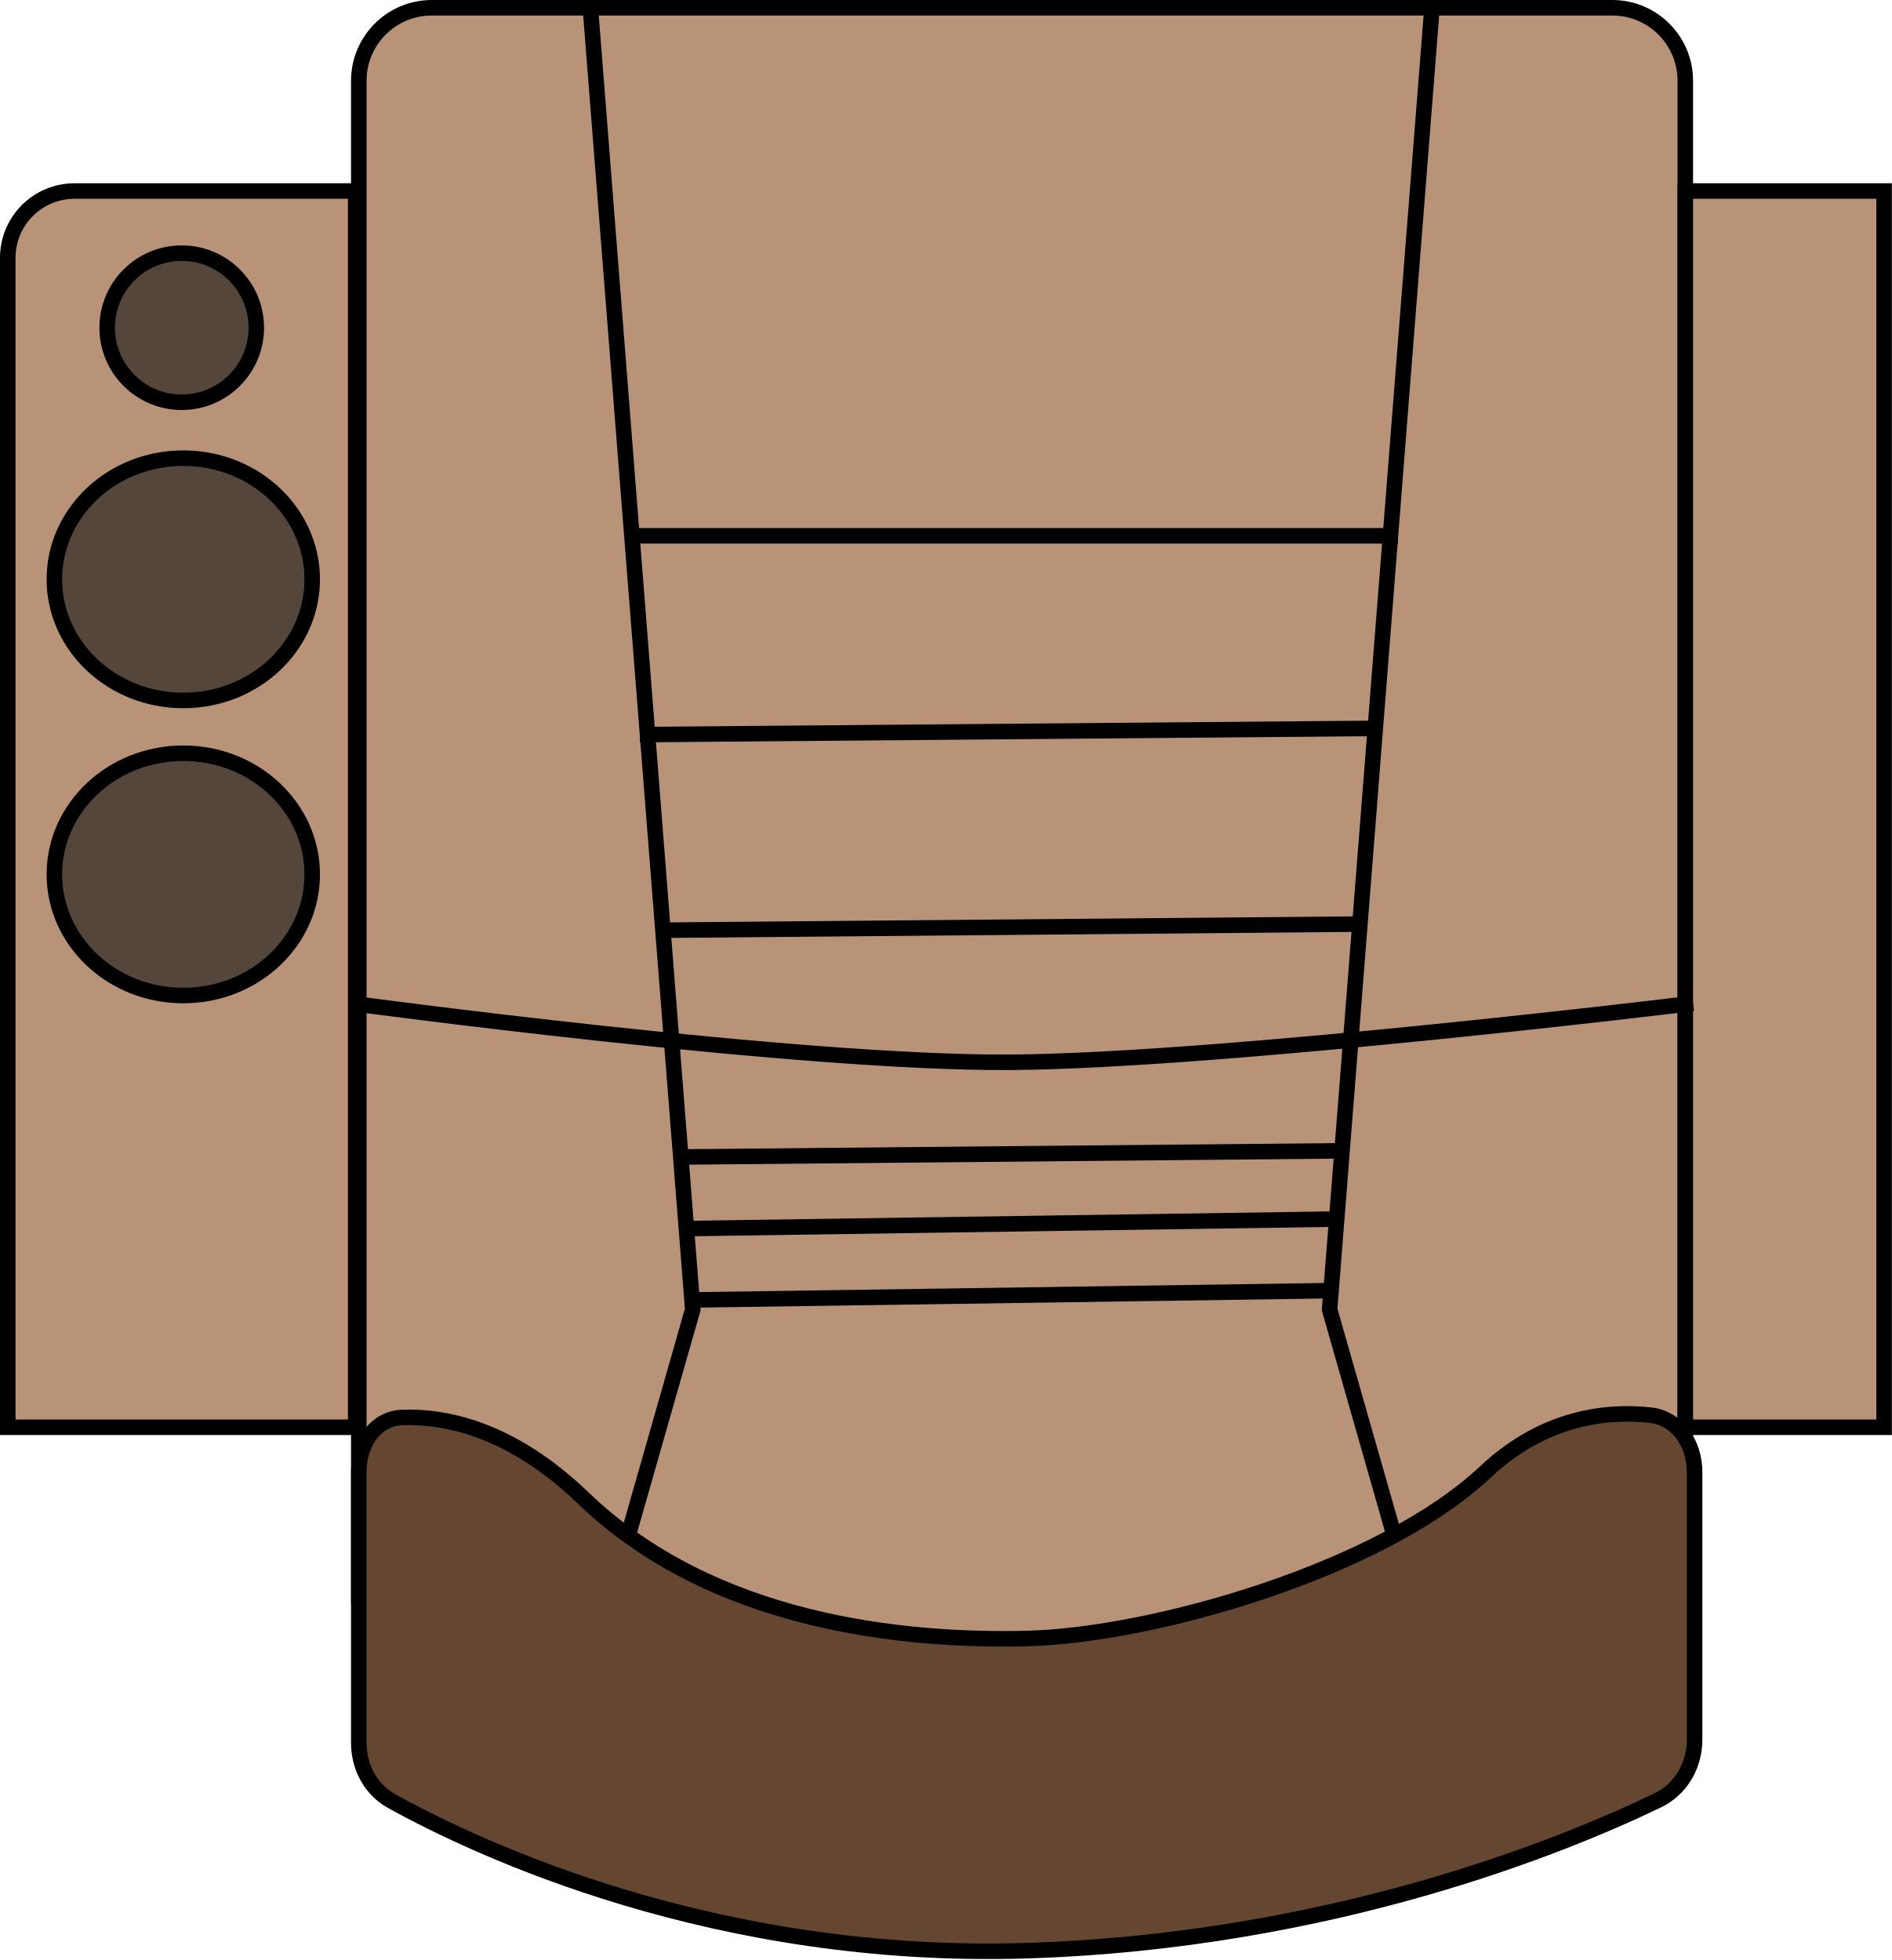
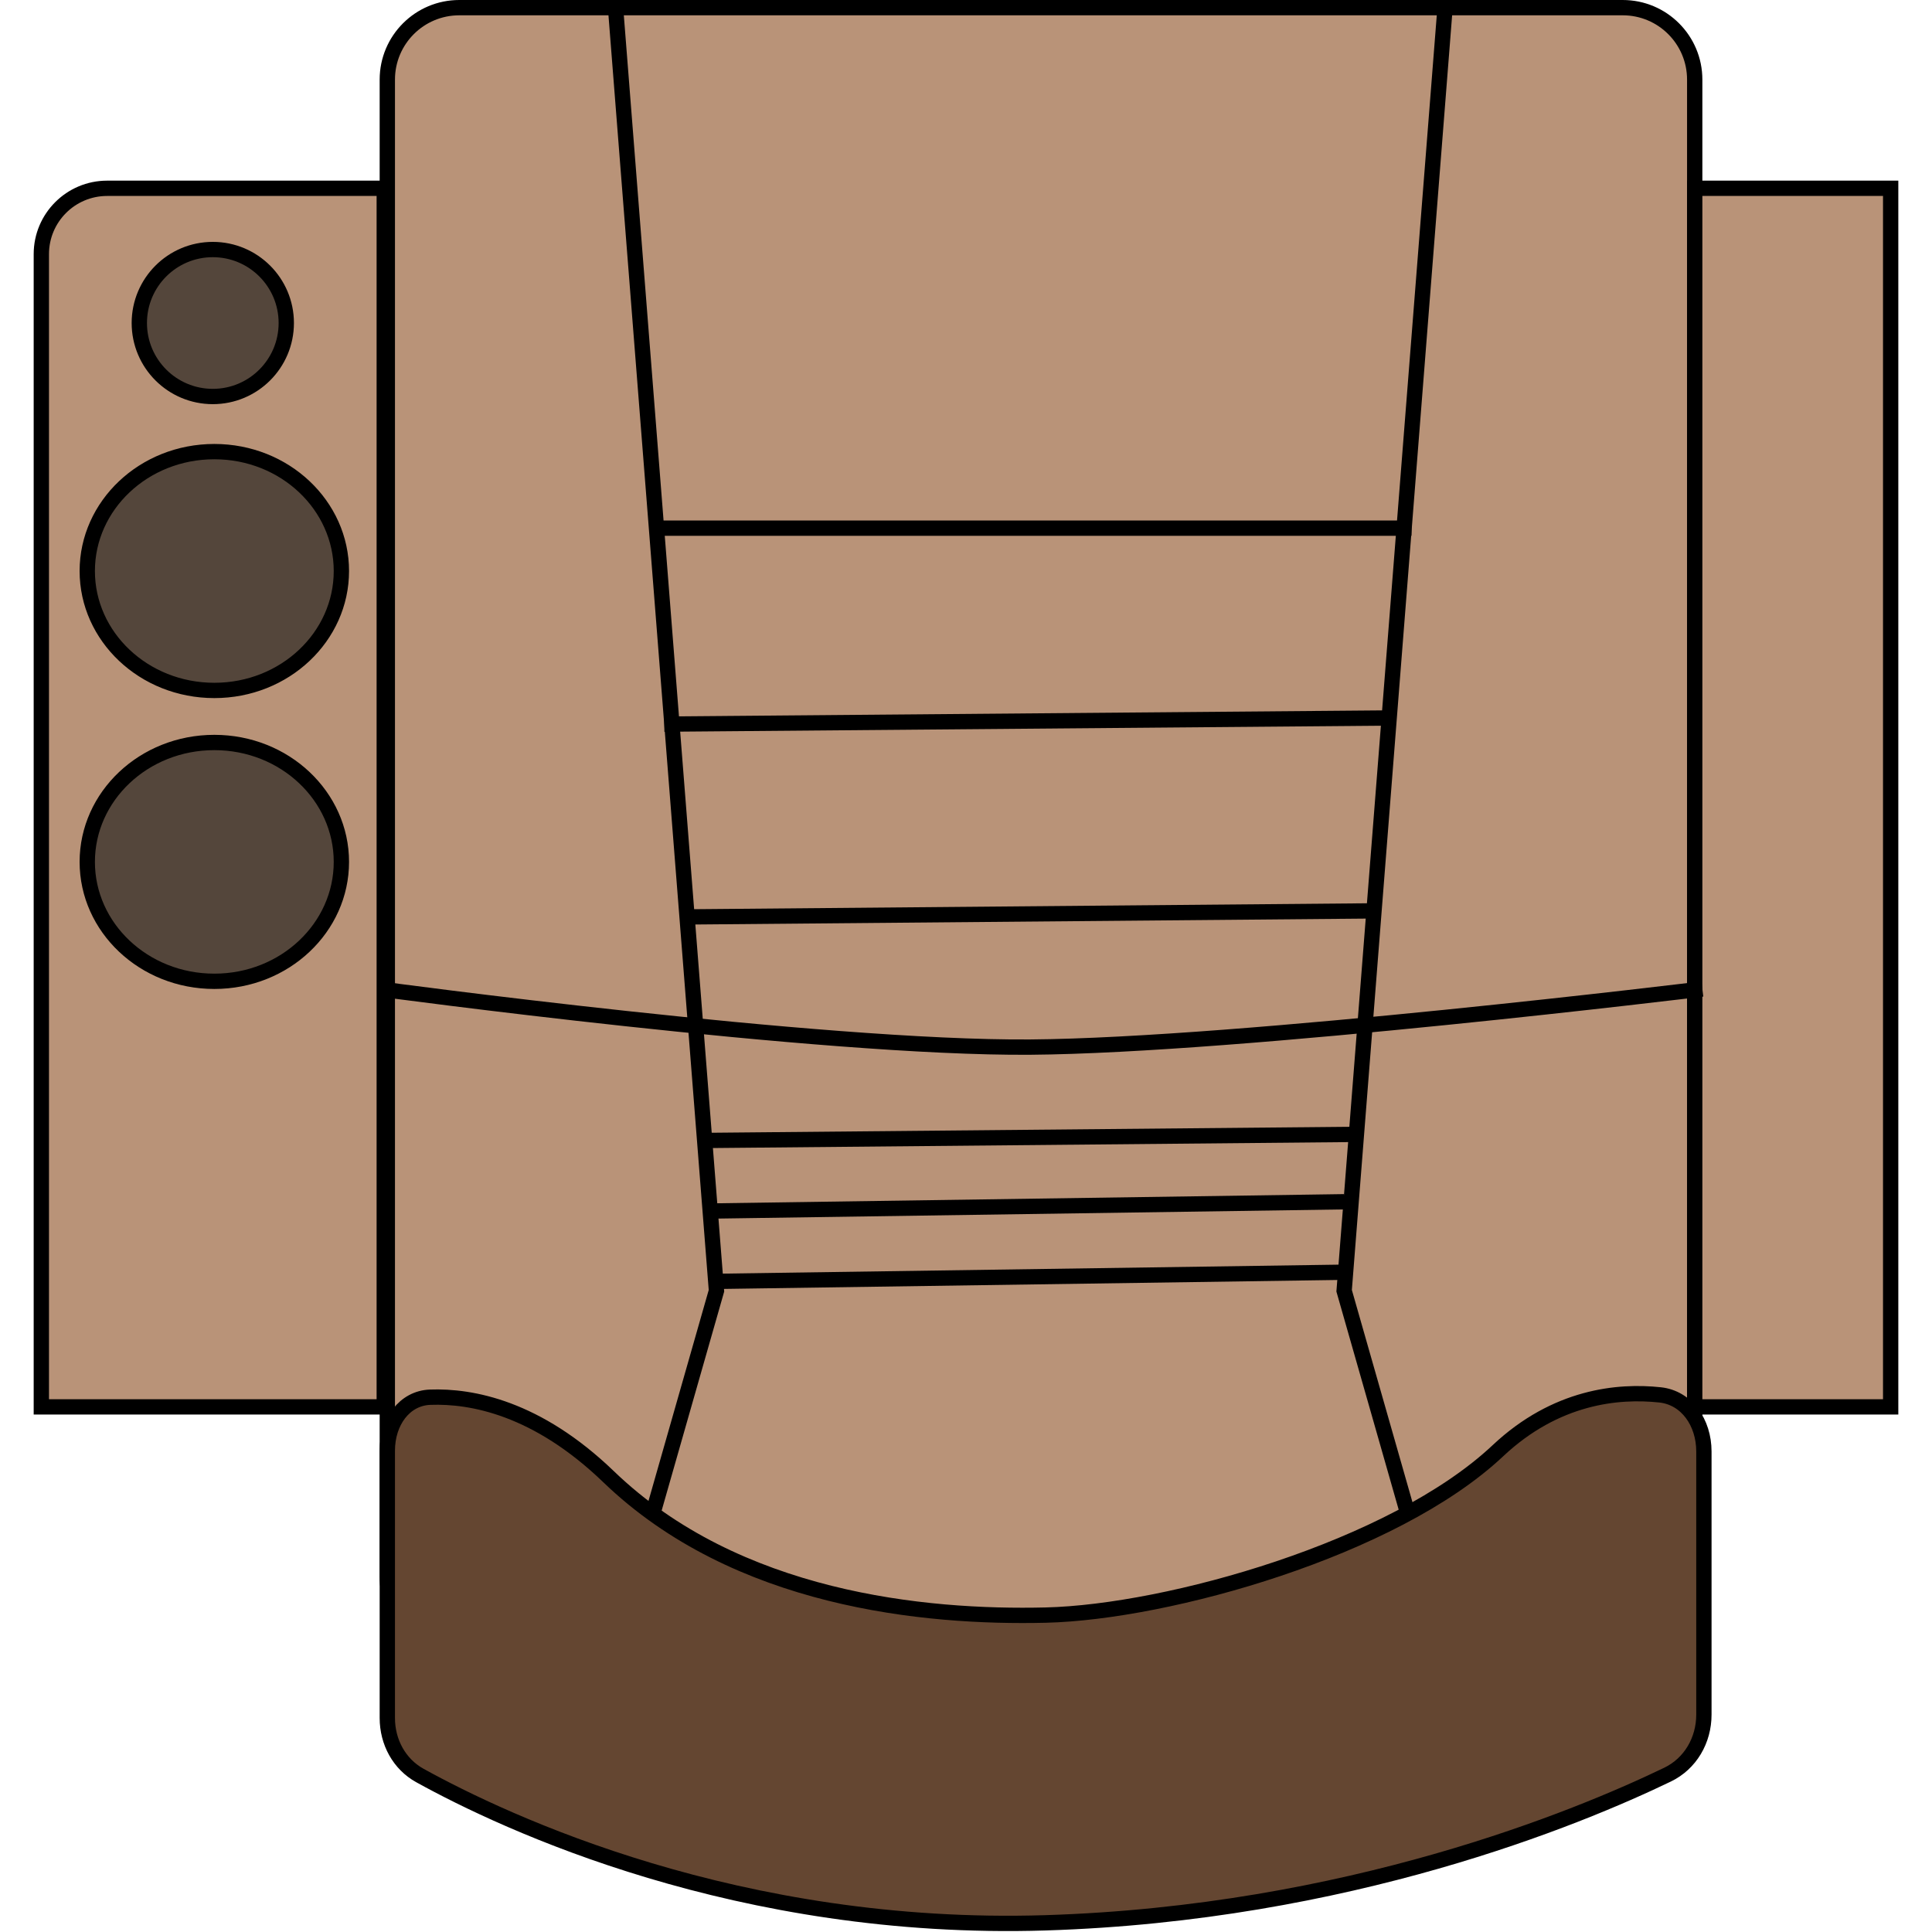
- <svg xmlns="http://www.w3.org/2000/svg" width="609" height="631" viewBox="0 0 609 631" fill="none">
+ <svg xmlns="http://www.w3.org/2000/svg" width="60" height="60" viewBox="0 0 609 631" fill="none">
  <rect x="542.5" y="2.5" width="536" height="427" rx="23.5" transform="rotate(90 542.5 2.5)" fill="#B99378" stroke="black" stroke-width="5" />
  <rect x="606.5" y="61.5" width="398" height="64" transform="rotate(90 606.5 61.5)" fill="#B99378" stroke="black" stroke-width="5" />
  <path d="M114.5 61.5L114.5 459.5H2.5L2.5 83C2.5 71.126 12.126 61.5 24 61.5L114.5 61.5Z" fill="#B99378" stroke="black" stroke-width="5" />
  <path d="M59 320.5C35.94 320.5 17.5 302.903 17.5 281.5C17.5 260.097 35.94 242.5 59 242.5C82.06 242.5 100.5 260.097 100.5 281.5C100.5 302.903 82.06 320.5 59 320.5Z" fill="#54463B" stroke="black" stroke-width="5" />
  <path d="M59 225.5C35.94 225.5 17.5 207.903 17.5 186.5C17.5 165.097 35.94 147.5 59 147.5C82.06 147.5 100.5 165.097 100.5 186.5C100.5 207.903 82.06 225.5 59 225.5Z" fill="#54463B" stroke="black" stroke-width="5" />
  <circle cx="58.5" cy="105.5" r="24" transform="rotate(90 58.5 105.5)" fill="#54463B" stroke="black" stroke-width="5" />
  <path d="M461 2L428 421.567L461 537.135" stroke="black" stroke-width="5" />
  <path d="M190 2L223 421.567L190 537.135" stroke="black" stroke-width="5" />
  <path d="M113 323C113 323 257.005 342.503 325.5 341.99C393.996 341.477 545 323 545 323" stroke="black" stroke-width="5" />
  <line x1="450" y1="172.5" x2="204" y2="172.5" stroke="black" stroke-width="5" />
  <line y1="-2.5" x2="236.247" y2="-2.5" transform="matrix(-0.999964 0.00846573 -0.00806743 -0.999967 442.19 232)" stroke="black" stroke-width="5" />
  <line y1="-2.5" x2="223.557" y2="-2.5" transform="matrix(-0.999961 0.00879271 -0.00837902 -0.999965 437.31 295)" stroke="black" stroke-width="5" />
  <line x1="431.023" y1="370.5" x2="218.023" y2="372.491" stroke="black" stroke-width="5" />
  <line x1="428.037" y1="392.5" x2="221.037" y2="395.529" stroke="black" stroke-width="5" />
  <line x1="429.036" y1="415.5" x2="223.036" y2="418.5" stroke="black" stroke-width="5" />
  <path d="M531.193 455.577C539.84 456.507 545.5 464.556 545.5 474.056V560.006C545.5 568.41 541.056 576.019 533.635 579.6C504.488 593.663 429.172 624.927 330.422 628.001C230.261 631.119 154.233 595.41 126.139 579.885C119.412 576.168 115.5 568.968 115.5 561.107V473.801C115.5 464.378 121.103 456.639 129.494 456.334C143.059 455.841 164.399 459.789 187.765 482.301C229.524 522.531 290.915 528.453 330.56 527.499C350.626 527.017 379.005 521.576 406.546 512.326C434.054 503.088 461.077 489.934 478.213 473.822C497.164 456.001 517.533 454.107 531.193 455.577Z" fill="#644631" stroke="black" stroke-width="5" />
</svg>
